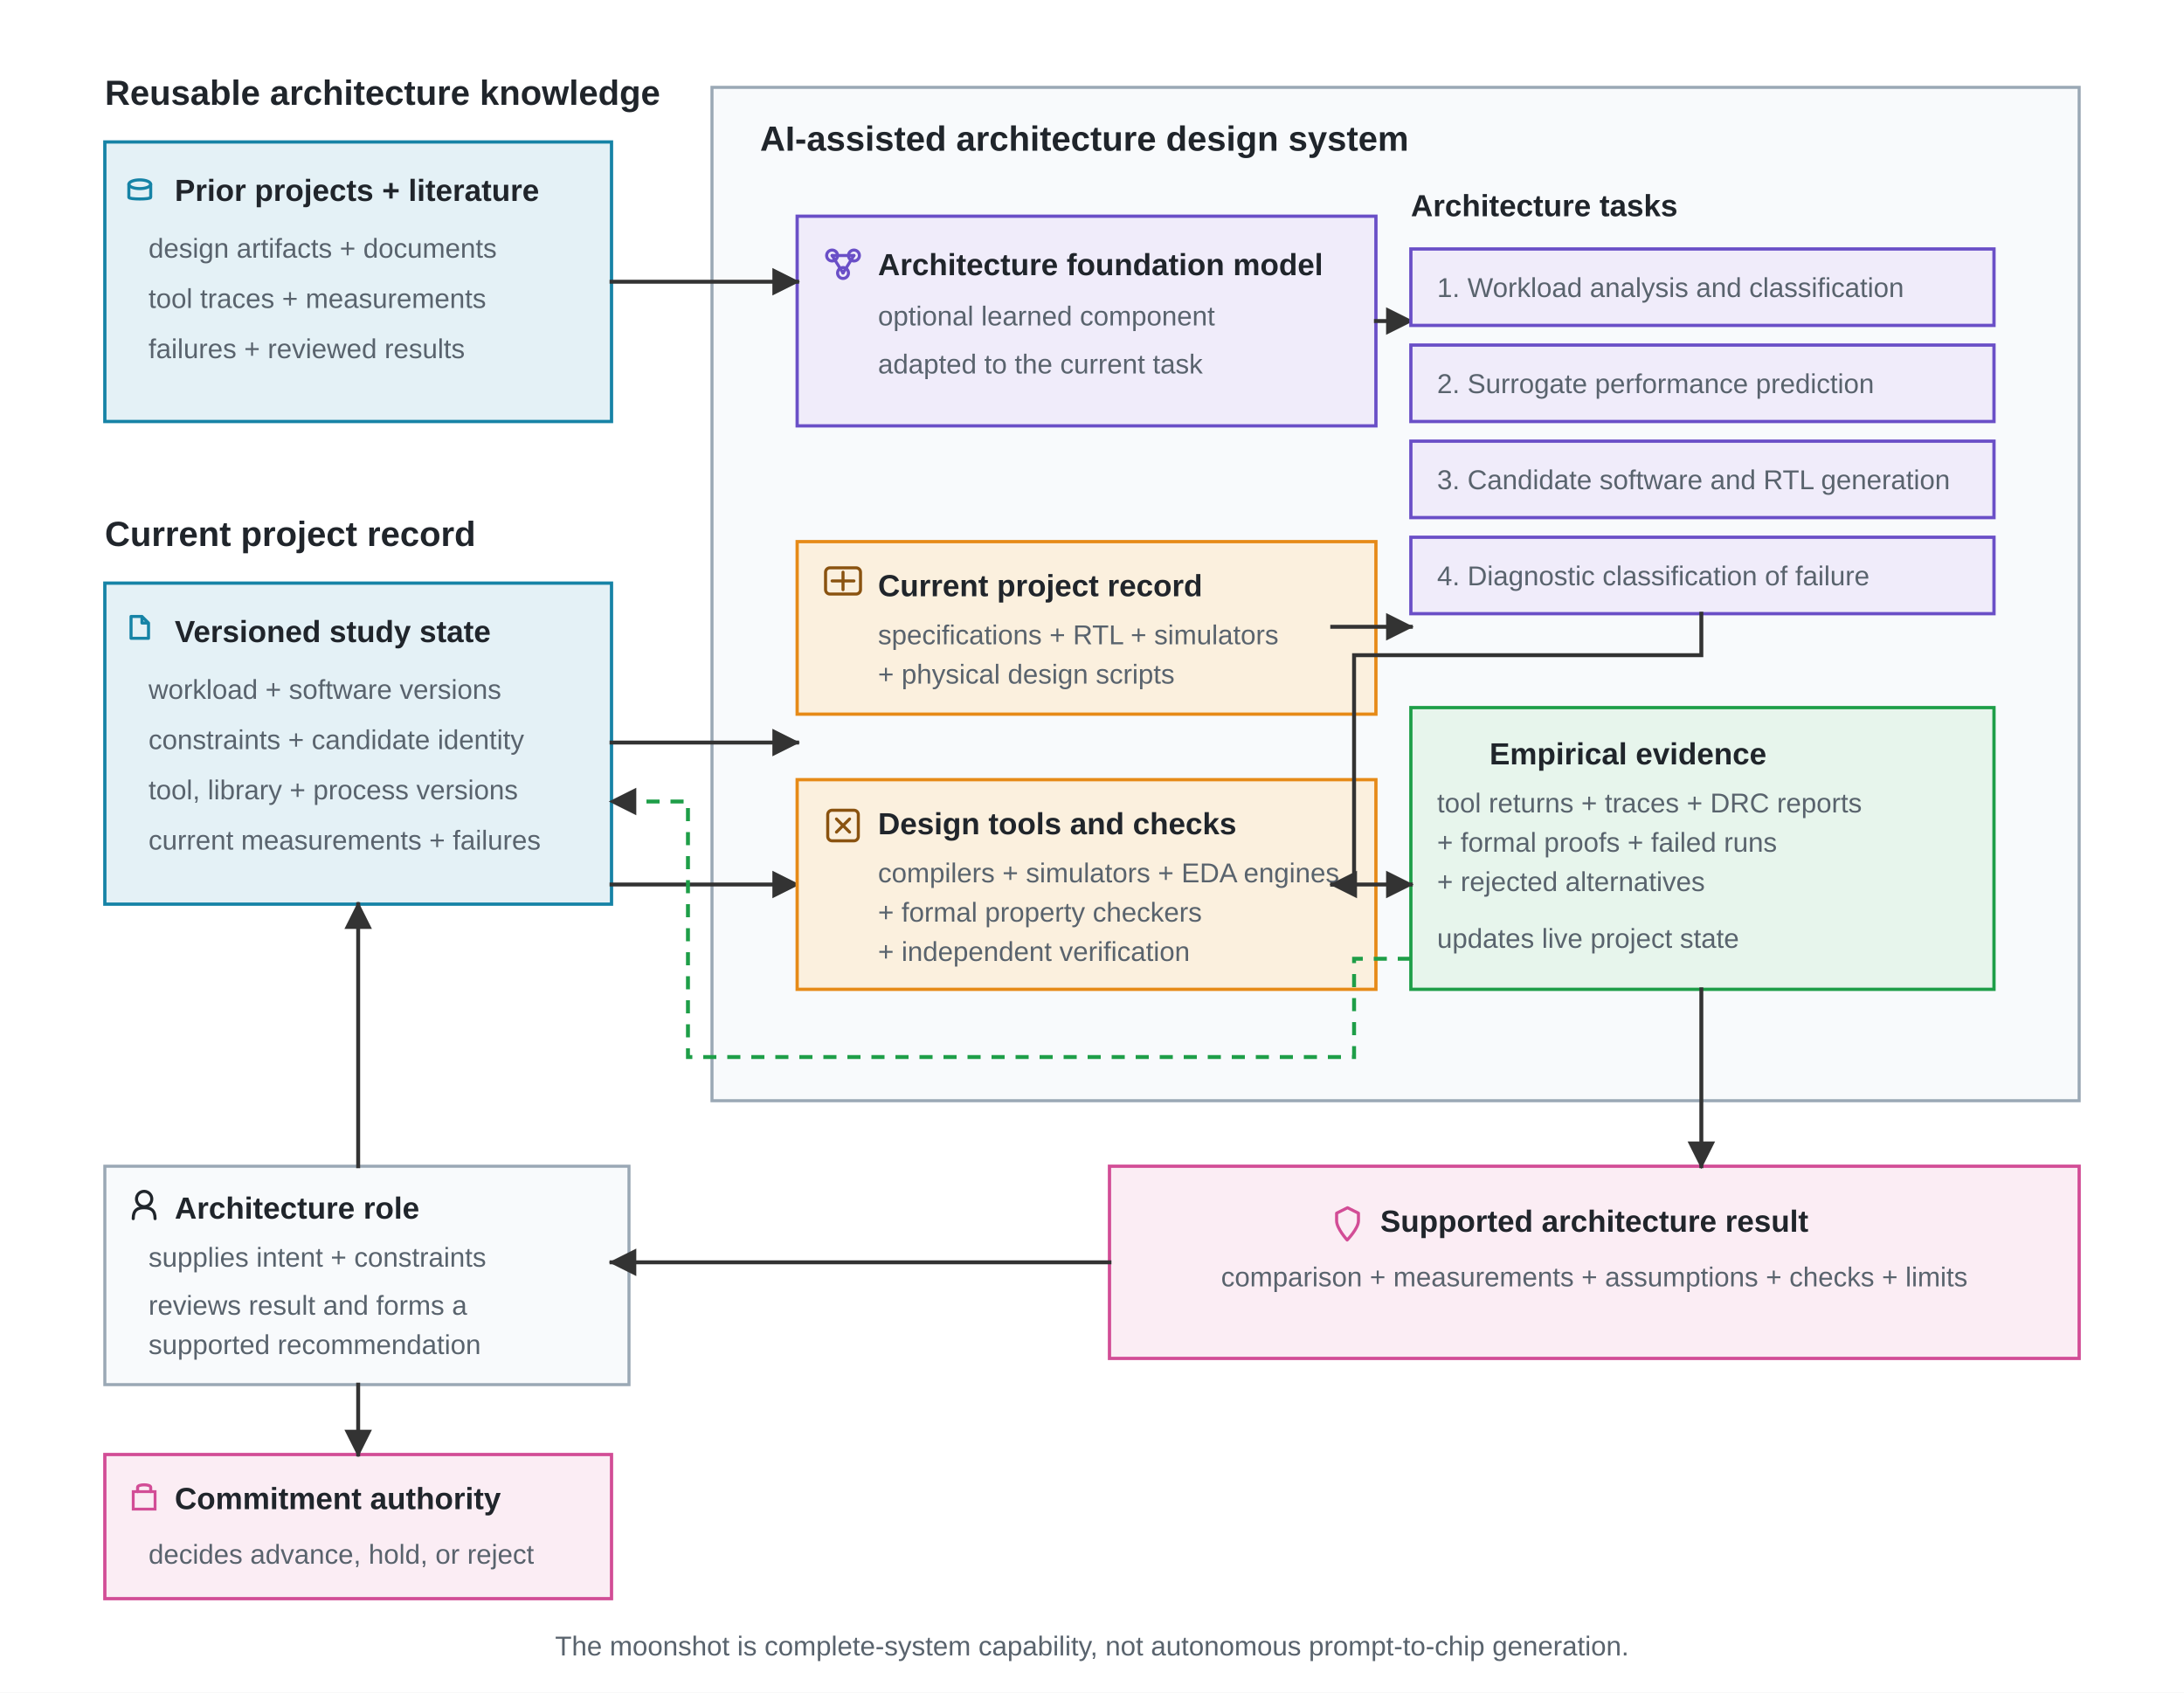
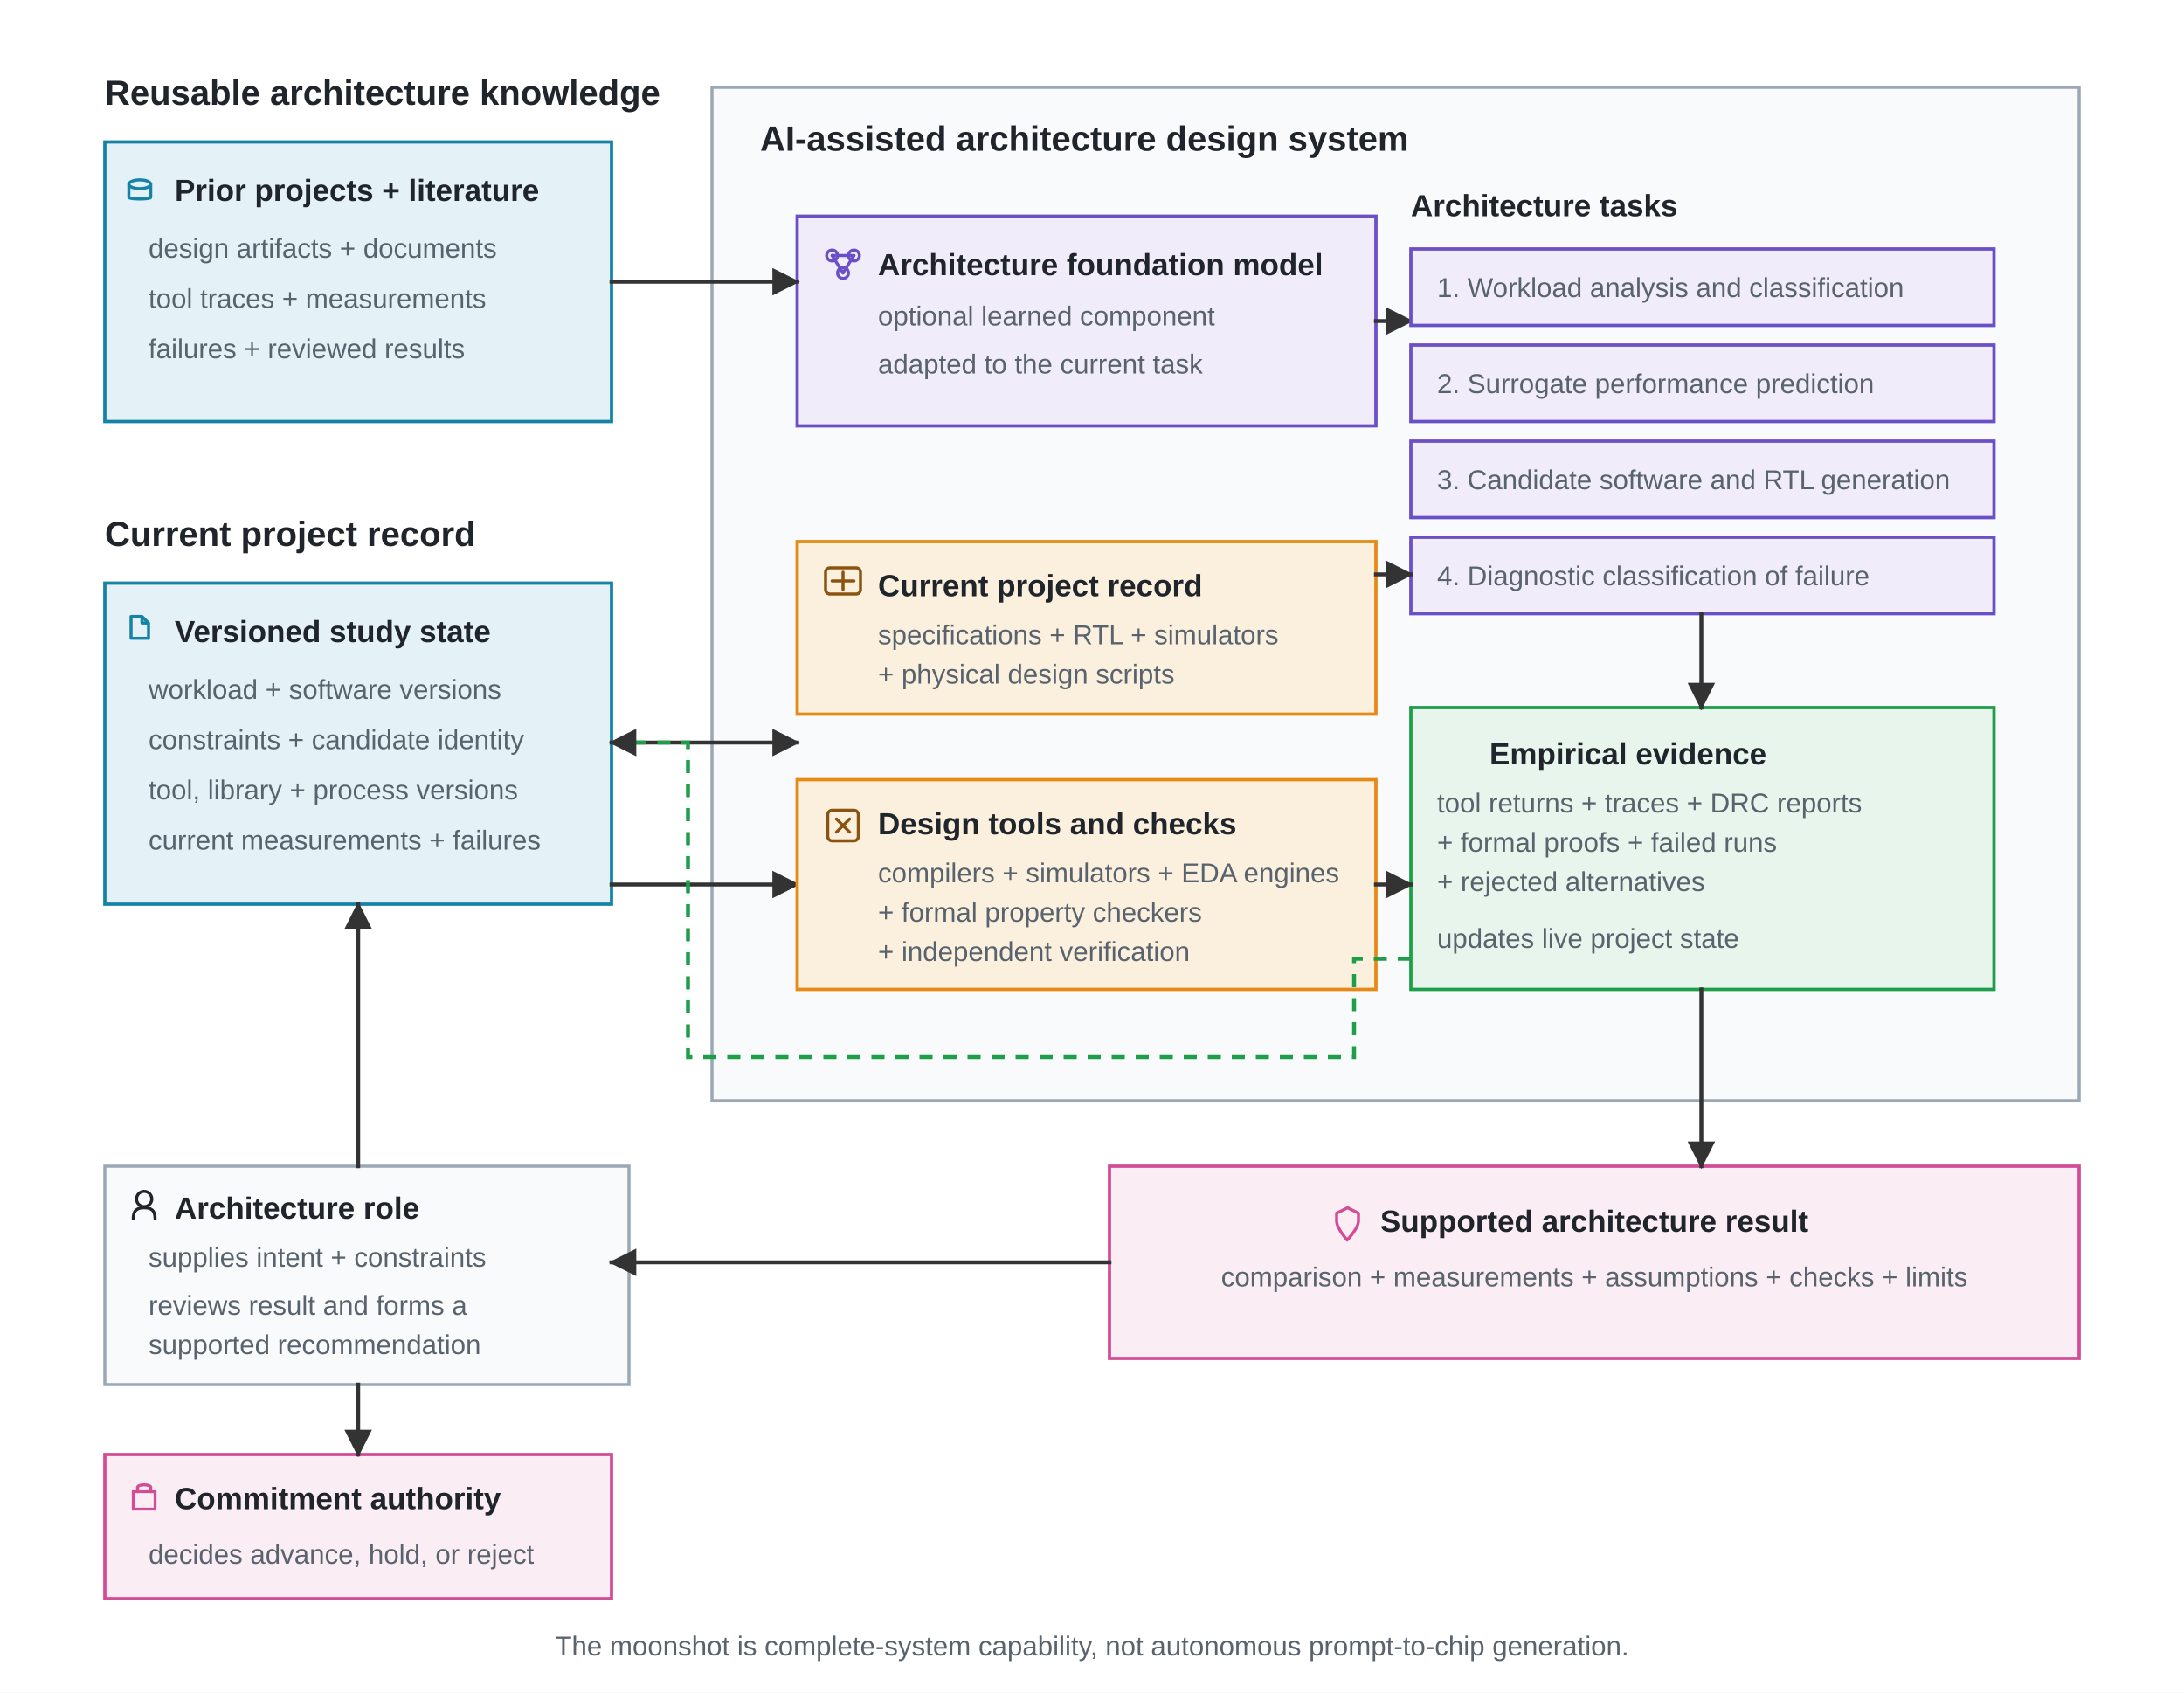
<svg xmlns="http://www.w3.org/2000/svg" viewBox="0 0 1000 775" role="img">
  <defs>
    <marker id="arrow" viewBox="0 0 10 10" refX="9" refY="5" markerWidth="7" markerHeight="7" orient="auto">
      <path d="M 0 0 L 10 5 L 0 10 z" fill="#333333" />
    </marker>
    <style>
      .font { font-family: Arial, Helvetica, sans-serif; fill: #20252B; }
      .head { font-size: 16px; font-weight: 700; }
      .label { font-size: 14px; font-weight: 700; }
      .small { font-size: 12.5px; fill: #59636D; }
      .panel { fill: #F8FAFC; stroke: #9AA8B5; stroke-width: 1.4; }
      .data { fill: #E4F1F6; stroke: #1683A6; stroke-width: 1.5; }
      .model { fill: #F0ECFA; stroke: #6A4FC7; stroke-width: 1.5; }
      .method { fill: #FBF0DE; stroke: #E68A17; stroke-width: 1.5; }
      .evidence { fill: #E7F5EC; stroke: #1E9E48; stroke-width: 1.5; }
      .decision { fill: #FBEDF4; stroke: #D24D96; stroke-width: 1.5; }
      .line { fill: none; stroke: #333333; stroke-width: 1.8; stroke-linecap: square; stroke-linejoin: miter; marker-end: url(#arrow); }
      .return { fill: none; stroke: #1E9E48; stroke-width: 1.8; stroke-dasharray: 6 5; marker-end: url(#arrow); }

      /* Vector Glyphs */
      .glyph-path { fill: none; stroke-linecap: round; stroke-linejoin: round; stroke-width: 1.4; }
      .glyph-blue { stroke: #1683A6; }
      .glyph-purple { stroke: #6A4FC7; }
      .glyph-amber { stroke: #8A5310; }
      .glyph-emerald { stroke: #1E9E48; }
      .glyph-pink { stroke: #D24D96; }
      .glyph-dark { stroke: #20252B; }
    </style>
  </defs>
  <rect width="1000" height="775" fill="#FFFFFF" y="0" />
  <text class="font head" x="48" y="48" style="white-space: pre;">Reusable architecture knowledge</text>
  <rect class="data" x="48" y="65" width="232" height="128" />
  <g transform="matrix(1, 0, 0, 1, 58, 81.36314)">
    <ellipse cx="6" cy="3" rx="5" ry="2" class="glyph-path glyph-blue" />
    <path d="M 1 3 V 9 C 1 10, 11 10, 11 9 V 3" class="glyph-path glyph-blue" />
  </g>
  <text class="font label" x="80" y="92" style="white-space: pre;">Prior projects + literature</text>
  <text class="font small" x="68" y="118" style="white-space: pre;">design artifacts + documents</text>
  <text class="font small" x="68" y="141" style="white-space: pre;">tool traces + measurements</text>
  <text class="font small" x="68" y="164" style="white-space: pre;">failures + reviewed results</text>
  <text class="font head" x="48" y="250" style="white-space: pre;">Current project record</text>
  <rect class="data" x="48" y="267" width="232" height="147" />
  <g transform="matrix(1, 0, 0, 1, 58, 281.2677)">
    <path d="M 2 1 H 7 L 10 4 V 11 H 2 Z M 7 1 V 4 H 10" class="glyph-path glyph-blue" />
  </g>
  <text class="font label" x="80" y="294" style="white-space: pre;">Versioned study state</text>
  <text class="font small" x="68" y="320" style="white-space: pre;">workload + software versions</text>
  <text class="font small" x="68" y="343" style="white-space: pre;">constraints + candidate identity</text>
  <text class="font small" x="68" y="366" style="white-space: pre;">tool, library + process versions</text>
  <text class="font small" x="68" y="389" style="white-space: pre;">current measurements + failures</text>
  <rect class="panel" x="326" y="40" width="626" height="464" />
  <text class="font head" x="348" y="69" style="white-space: pre;">AI-assisted architecture design system</text>
  <rect class="model" x="365" y="99" width="265" height="96" />
  <g transform="translate(378, 114)">
    <circle cx="3" cy="3" r="2.5" class="glyph-path glyph-purple" />
    <circle cx="13" cy="3" r="2.5" class="glyph-path glyph-purple" />
    <circle cx="8" cy="11" r="2.5" class="glyph-path glyph-purple" />
    <line x1="3" y1="3" x2="8" y2="11" class="glyph-path glyph-purple" />
    <line x1="13" y1="3" x2="8" y2="11" class="glyph-path glyph-purple" />
    <line x1="3" y1="3" x2="13" y2="3" class="glyph-path glyph-purple" />
  </g>
  <text class="font label" x="402" y="126" style="white-space: pre;">Architecture foundation model</text>
  <text class="font small" x="402" y="149" style="white-space: pre;">optional learned component</text>
  <text class="font small" x="402" y="171" style="white-space: pre;">adapted to the current task</text>
  <text class="font label" x="646" y="99" style="white-space: pre;">Architecture tasks</text>
  <path class="line" d="M 280 129 H 365" />
  <path class="line" d="M 280 340 H 365" />
  <path class="line" d="M 280 405 H 365" />
  <path class="line" d="M 630 147 H 646" />
  <rect class="model" x="646" y="114" width="267" height="35" />
  <text class="font small" x="658" y="136" style="white-space: pre;">1. Workload analysis and classification</text>
  <rect class="model" x="646" y="158" width="267" height="35" />
  <text class="font small" x="658" y="180" style="white-space: pre;">2. Surrogate performance prediction</text>
  <rect class="model" x="646" y="202" width="267" height="35" />
  <text class="font small" x="658" y="224" style="white-space: pre;">3. Candidate software and RTL generation</text>
  <rect class="model" x="646" y="246" width="267" height="35" />
  <text class="font small" x="658" y="268" style="white-space: pre;">4. Diagnostic classification of failure</text>
  <rect class="method" x="365" y="248" width="265" height="79" />
  <g transform="translate(378, 260)">
    <rect x="0" y="0" width="16" height="12" rx="2" class="glyph-path glyph-amber" />
    <path d="M 3 6 H 13 M 8 2 V 10" class="glyph-path glyph-amber" />
  </g>
  <text class="font label" x="402" y="273" style="white-space: pre;">Current project record</text>
  <text class="font small" x="402" y="295" style="white-space: pre;">specifications + RTL + simulators</text>
  <text class="font small" x="402" y="313" style="white-space: pre;">+ physical design scripts</text>
  <rect class="method" x="365" y="357" width="265" height="96" />
  <g transform="translate(378, 370)">
    <rect x="1" y="1" width="14" height="14" rx="2" class="glyph-path glyph-amber" />
    <path d="M 5 5 L 11 11 M 11 5 L 5 11" class="glyph-path glyph-amber" />
  </g>
  <text class="font label" x="402" y="382" style="white-space: pre;">Design tools and checks</text>
  <text class="font small" x="402" y="404" style="white-space: pre;">compilers + simulators + EDA engines</text>
  <text class="font small" x="402" y="422" style="white-space: pre;">+ formal property checkers</text>
  <text class="font small" x="402" y="440" style="white-space: pre;">+ independent verification</text>
  <rect class="evidence" x="646" y="324" width="267" height="129" />
  <g transform="translate(660, 337)">
    <path d="M 2 14 L 6 2 L 10 9 L 14 5" class="glyph-path glyph-green" />
  </g>
  <text class="font label" x="682" y="350" style="white-space: pre;">Empirical evidence</text>
  <text class="font small" x="658" y="372" style="white-space: pre;">tool returns + traces + DRC reports</text>
  <text class="font small" x="658" y="390" style="white-space: pre;">+ formal proofs + failed runs</text>
  <text class="font small" x="658" y="408" style="white-space: pre;">+ rejected alternatives</text>
  <text class="font small" x="658" y="434" style="white-space: pre;">updates live project state</text>
-   <path class="line" d="M 610 287 H 646" />
-   <path class="line" d="M 610 405 H 646" />
-   <path class="line" d="M 779 281 V 300 H 620 V 405 H 610" />
-   <path class="return" d="M 646 439 H 620 V 484 H 315 V 367 H 280" />
+   <path class="line" d="M 630 263 H 646" />
+   <path class="line" d="M 779 281 V 324" />
+   <path class="line" d="M 630 405 H 646" />
+   <path class="return" d="M 646 439 H 620 V 484 H 315 V 340 H 280" />
  <rect class="decision" x="508" y="534" width="444" height="88" />
  <g transform="translate(522, 548)">
    <path d="M 95 5 L 100 7.5 L 100 11 C 100 14.5 94.831 19.785 94.831 19.785 C 94.831 19.785 90 14.5 90 11 L 90 7.5 L 95 5 Z" class="glyph-path glyph-pink" />
  </g>
  <text class="font label" x="730" y="564" text-anchor="middle" style="white-space: pre;">Supported architecture result</text>
  <text class="font small" x="730" y="589" text-anchor="middle" style="white-space: pre;">comparison + measurements + assumptions + checks + limits</text>
  <path class="line" d="M 779 453 V 534" />
  <rect class="panel" x="48" y="534" width="240" height="100" />
  <g transform="translate(60, 545)">
    <circle cx="6" cy="4" r="3.5" class="glyph-path glyph-dark" />
    <path d="M 1 13 C 1 9, 3 8, 6 8 C 9 8, 11 9, 11 13" class="glyph-path glyph-dark" />
  </g>
  <text class="font label" x="80" y="558" style="white-space: pre;">Architecture role</text>
  <text class="font small" x="68" y="580" style="white-space: pre;">supplies intent + constraints</text>
  <text class="font small" x="68" y="602" style="white-space: pre;">reviews result and forms a</text>
  <text class="font small" x="68" y="620" style="white-space: pre;">supported recommendation</text>
  <path class="line" d="M 508 578 H 280" />
  <path class="line" d="M 164 534 V 414" />
  <rect class="decision" x="48" y="666" width="232" height="66" />
  <g transform="translate(60, 678)">
    <rect x="1" y="5" width="10" height="8" fill="none" stroke="#D24D96" stroke-width="1.3" />
    <path d="M 3 5 V 3 C 3 1.5, 9 1.5, 9 3 V 5" class="glyph-path glyph-pink" />
  </g>
  <text class="font label" x="80" y="691" style="white-space: pre;">Commitment authority</text>
  <text class="font small" x="68" y="716" style="white-space: pre;">decides advance, hold, or reject</text>
  <path class="line" d="M 164 634 V 666" />
  <text class="font small" x="500" y="758" text-anchor="middle" style="white-space: pre;">The moonshot is complete-system capability, not autonomous prompt-to-chip generation.</text>
</svg>
